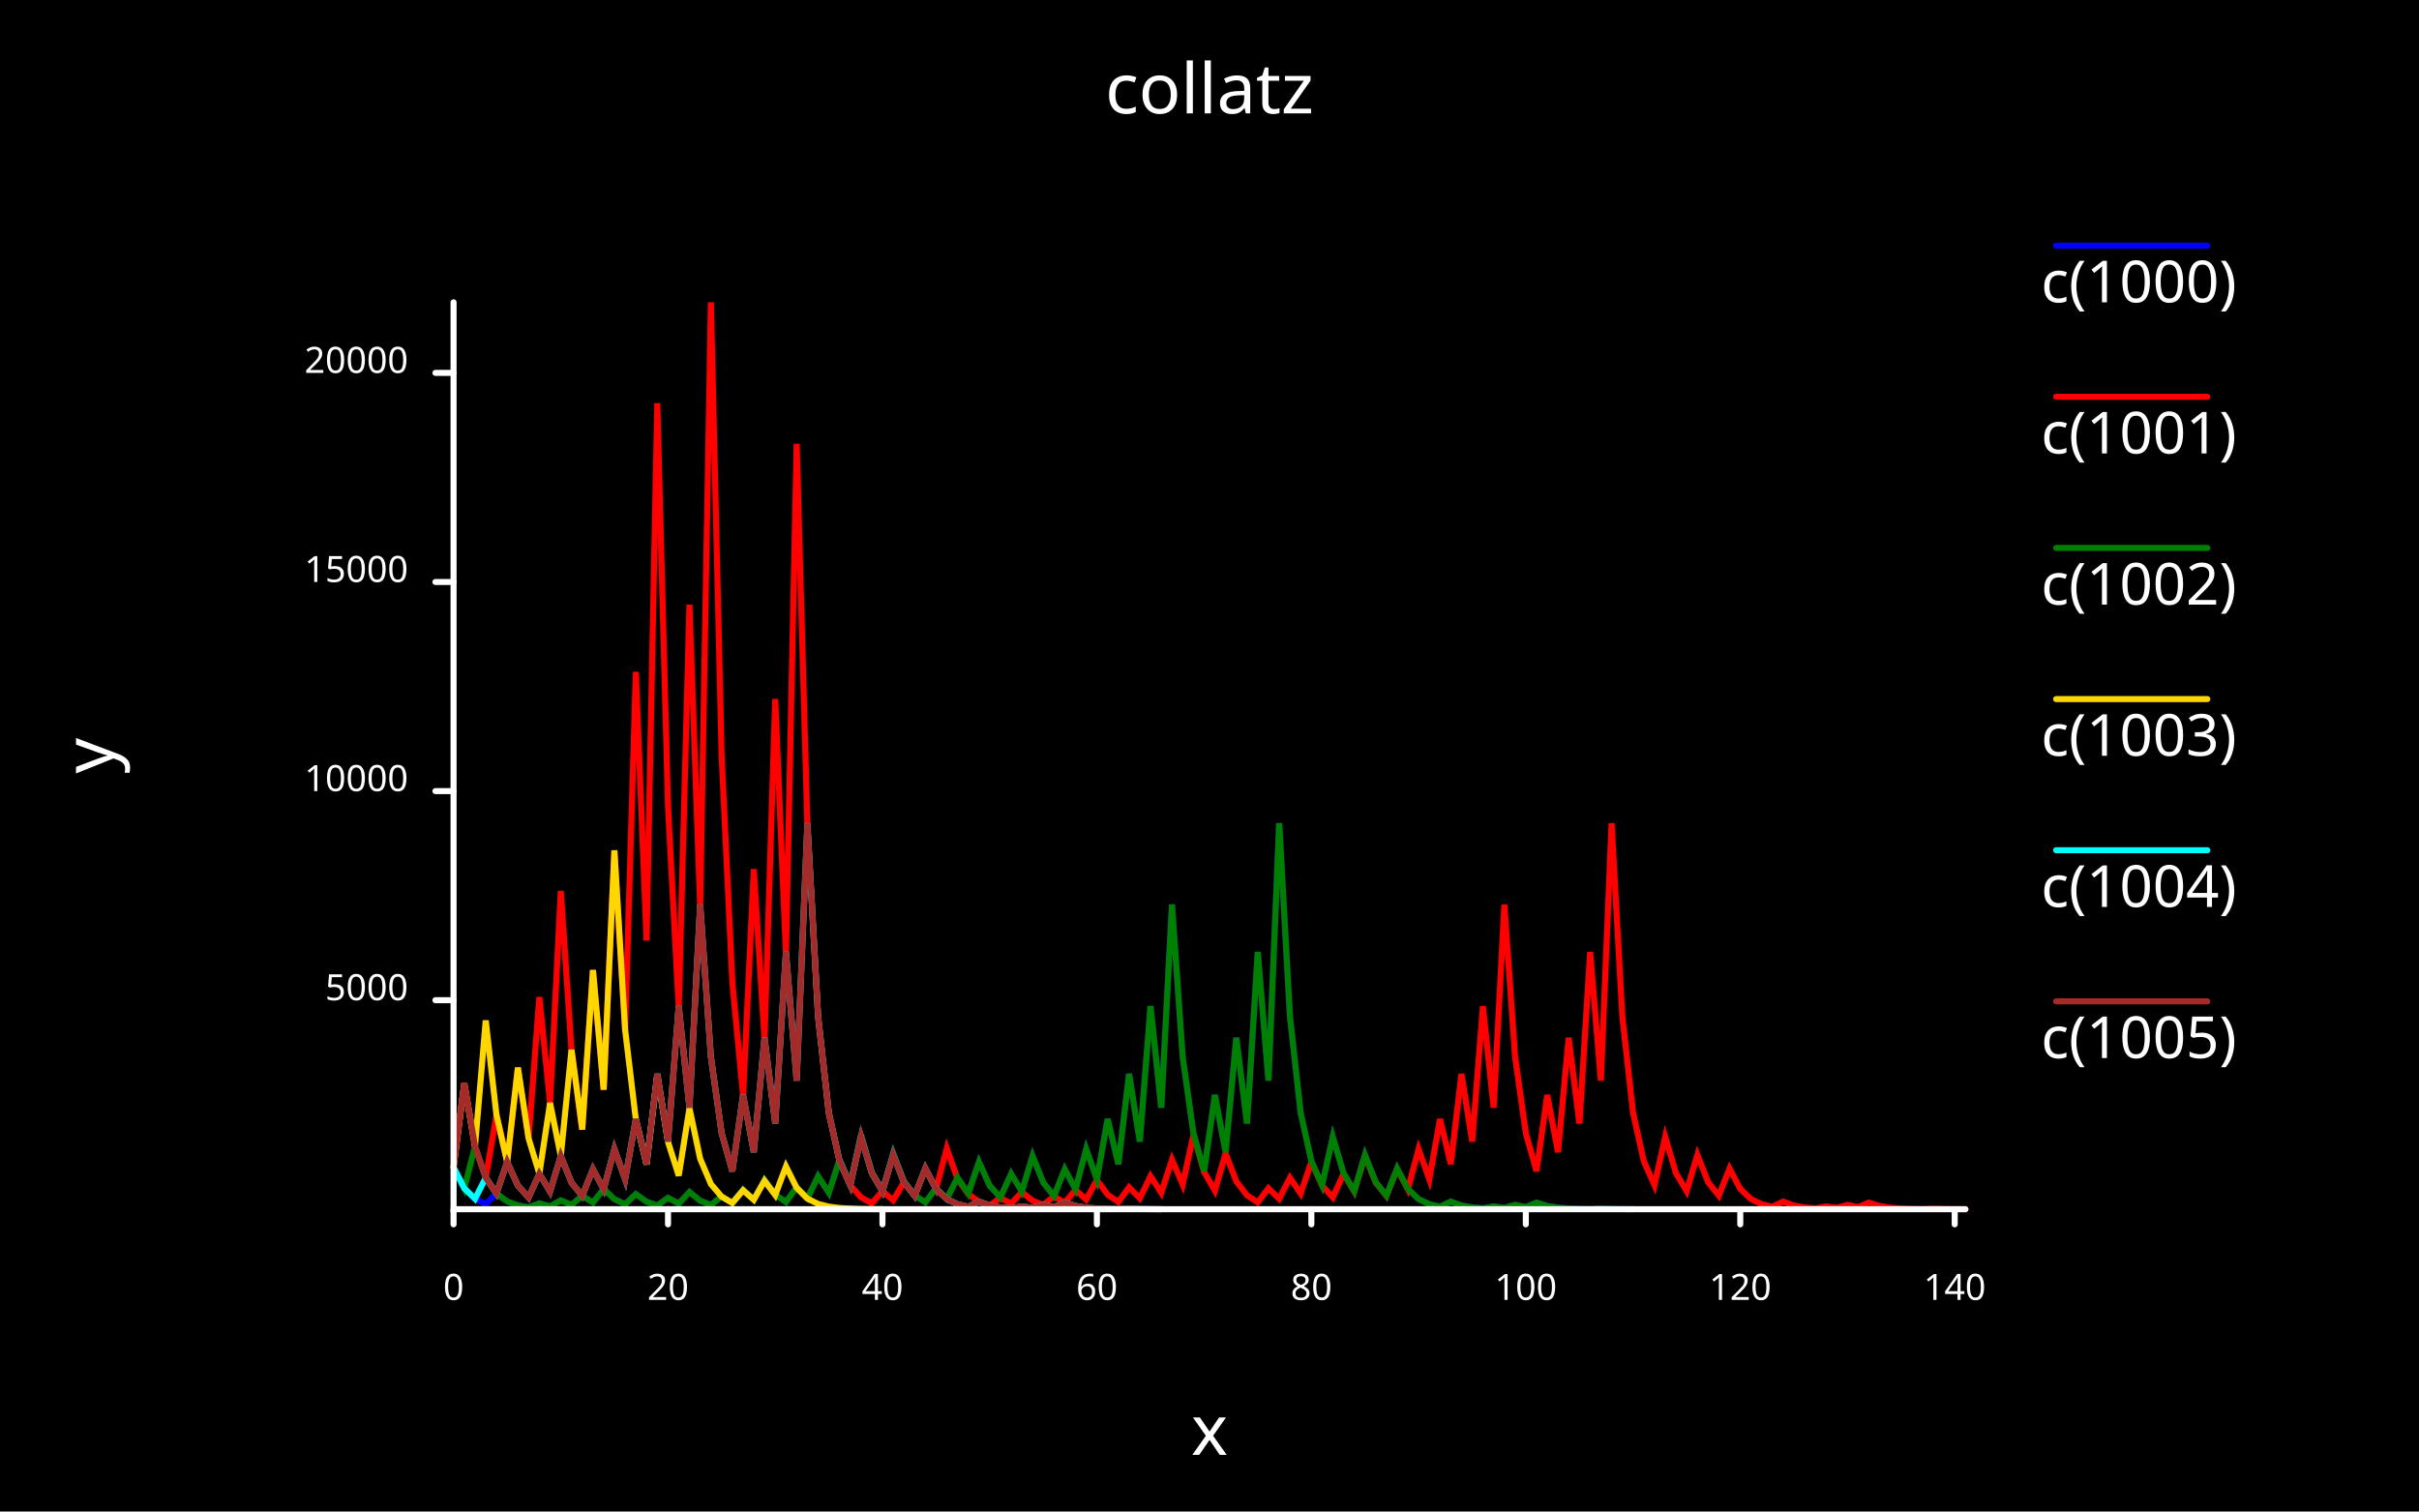
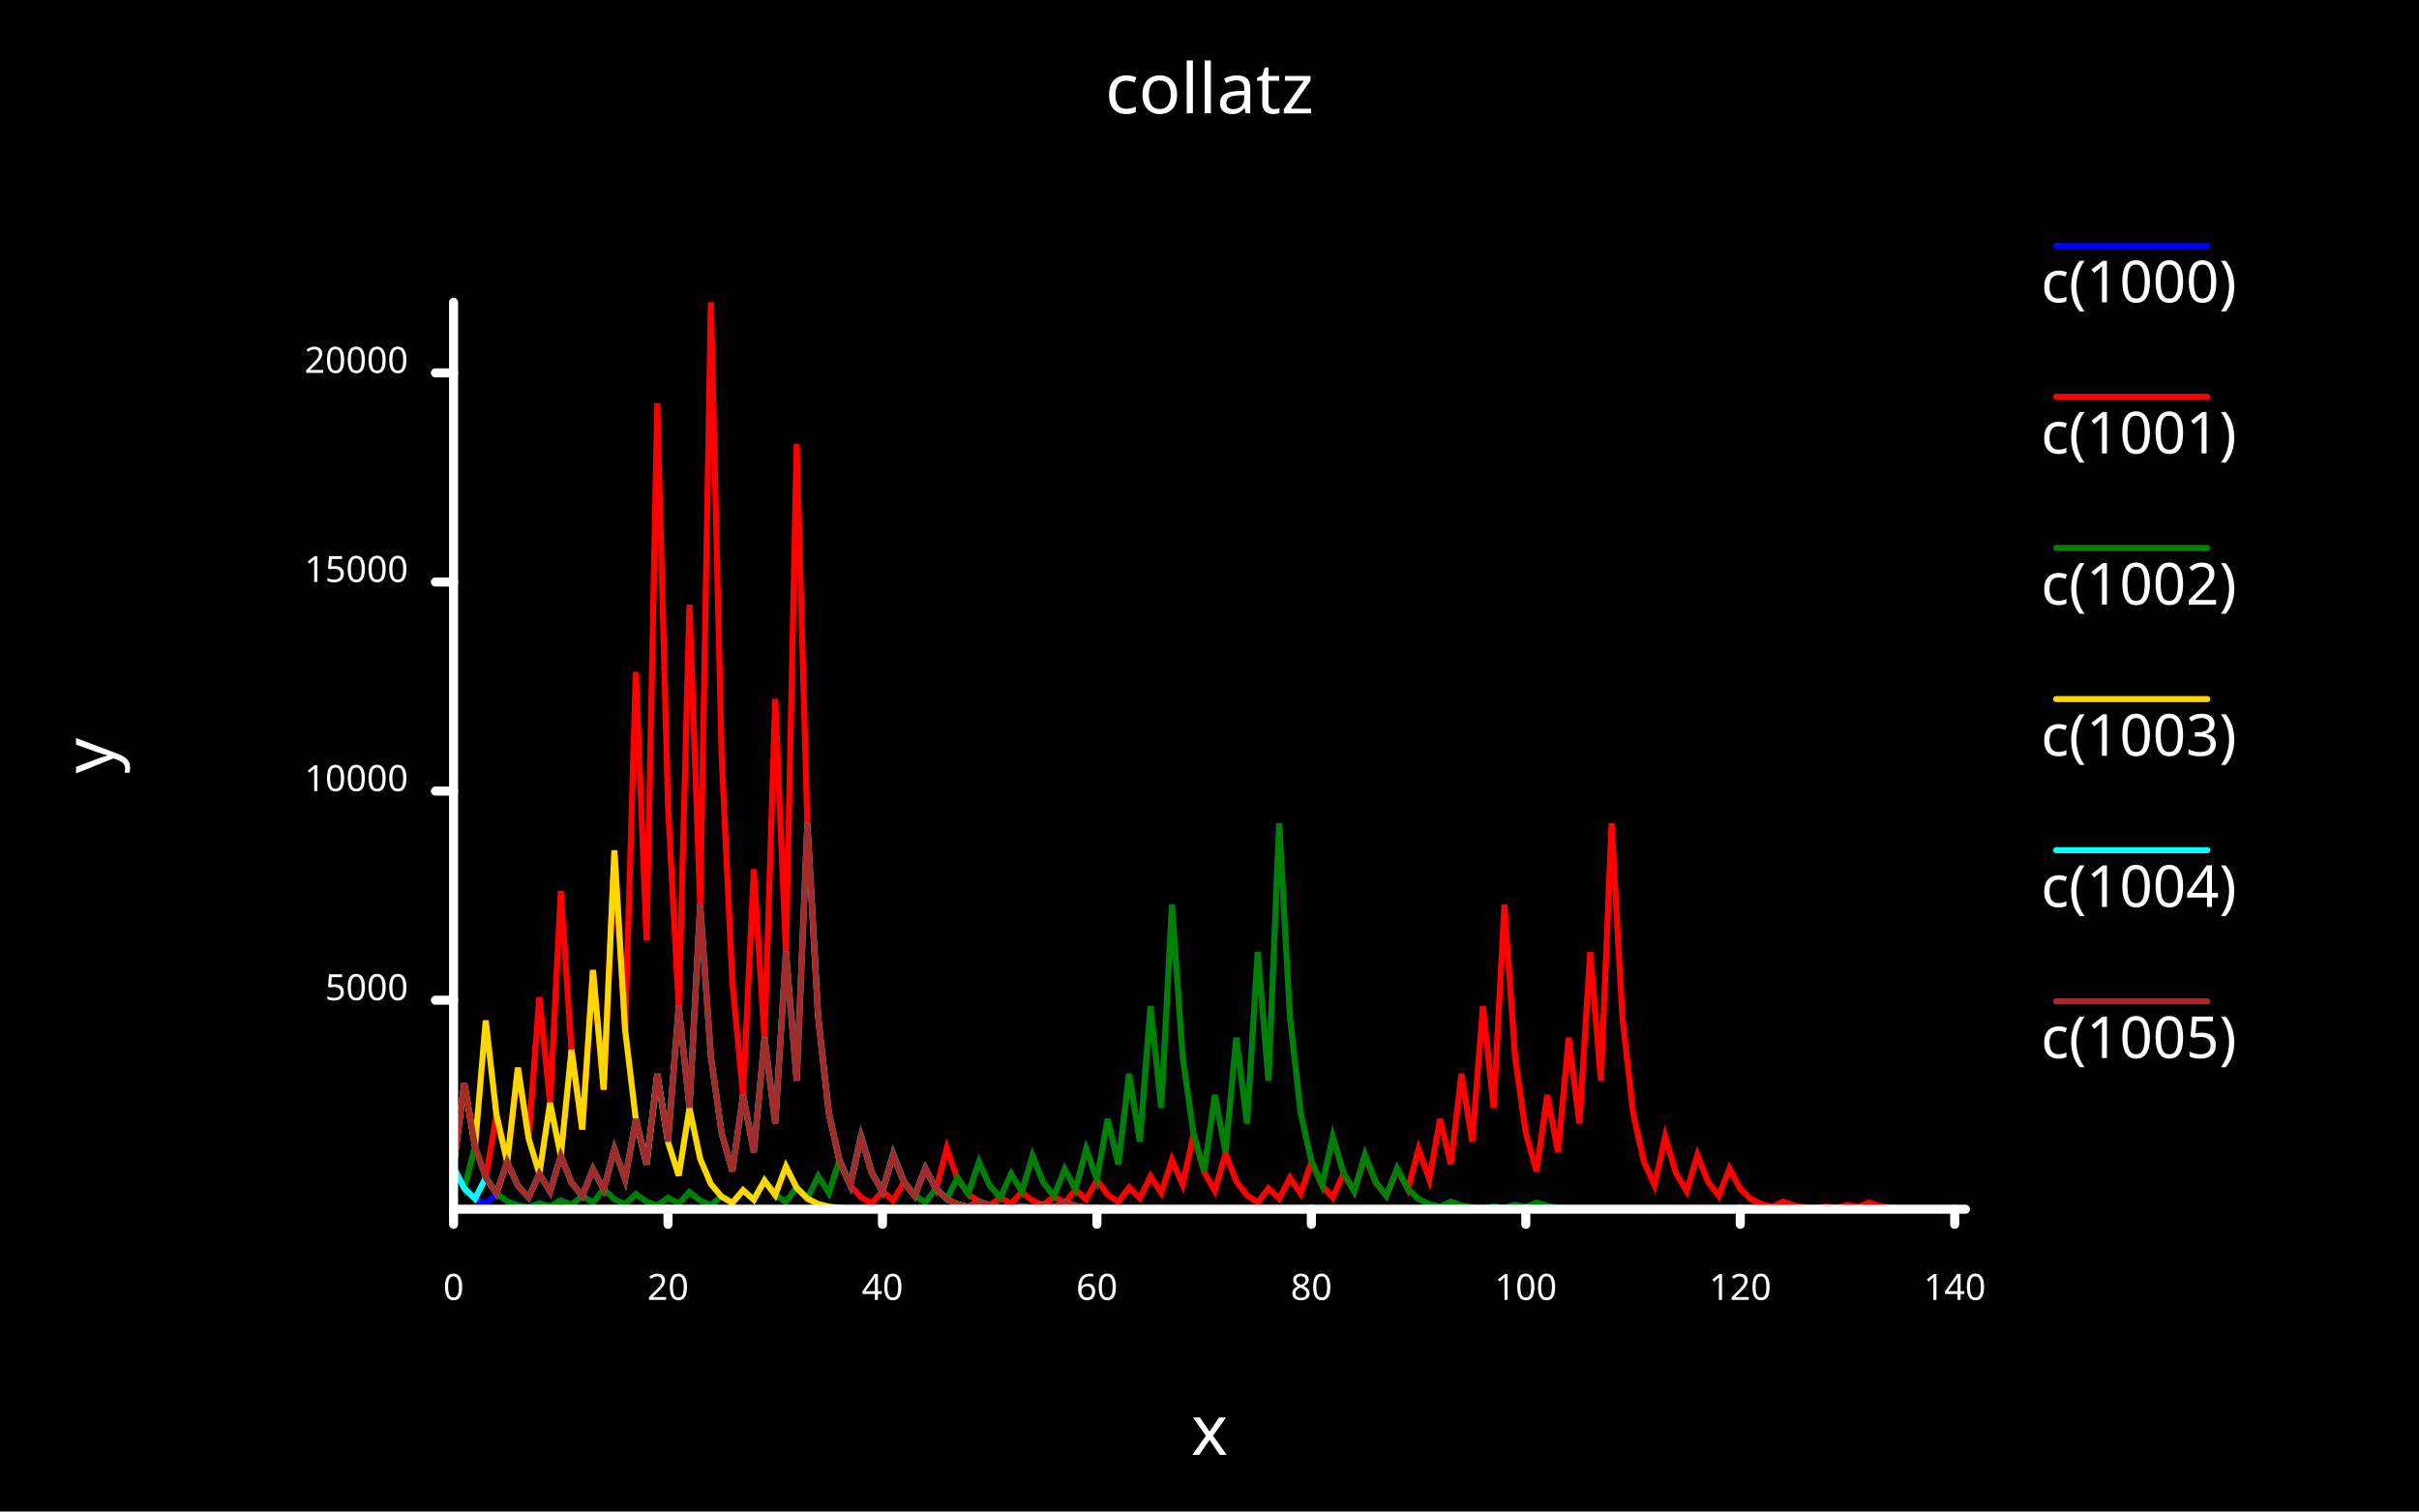
<svg xmlns="http://www.w3.org/2000/svg" width="800" class="poloto" height="500" viewBox="0 0 800 500">
-   <style>.poloto {stroke-linecap:round;font-family: sans-serif;stroke-width:2;}.scatter{stroke-width:7}.poloto_text{fill: white;}.poloto_axis_lines{stroke: white;stoke-width:3;fill:none}.poloto_background{fill: black;}.poloto0stroke{stroke:  blue;}.poloto1stroke{stroke:  red;}.poloto2stroke{stroke:  green;}.poloto3stroke{stroke:  gold;}.poloto4stroke{stroke:  aqua;}.poloto5stroke{stroke:  brown;}.poloto6stroke{stroke:  lime;}.poloto7stroke{stroke:  chocolate;}.poloto0fill{fill:blue;}.poloto1fill{fill:red;}.poloto2fill{fill:green;}.poloto3fill{fill:gold;}.poloto4fill{fill:aqua;}.poloto5fill{fill:brown;}.poloto6fill{fill:lime;}.poloto7fill{fill:chocolate;}</style>
+   <style>.poloto {
+     stroke-linecap:round;
+     font-family: sans-serif;
+     stroke-width:2;
+     }
+     .scatter{stroke-width:7}
+     .poloto_text{fill: white;}
+     .poloto_axis_lines{stroke: white;stroke-width:3;fill:none}
+     .poloto_background{fill: black;}
+     .poloto0stroke{stroke:  blue;}
+     .poloto1stroke{stroke:  red;}
+     .poloto2stroke{stroke:  green;}
+     .poloto3stroke{stroke:  gold;}
+     .poloto4stroke{stroke:  aqua;}
+     .poloto5stroke{stroke:  brown;}
+     .poloto6stroke{stroke:  lime;}
+     .poloto7stroke{stroke:  chocolate;}
+     .poloto0fill{fill:blue;}
+     .poloto1fill{fill:red;}
+     .poloto2fill{fill:green;}
+     .poloto3fill{fill:gold;}
+     .poloto4fill{fill:aqua;}
+     .poloto5fill{fill:brown;}
+     .poloto6fill{fill:lime;}
+     .poloto7fill{fill:chocolate;}</style>
  <rect class="poloto_background" fill="white" x="0" y="0" width="800" height="500" />
  <text class="poloto_text" alignment-baseline="middle" text-anchor="start" font-size="large" x="675" y="100">c(1000)</text>
  <line class="poloto0stroke" stroke="black" x1="680" x2="730" y1="81.25" y2="81.25" />
  <path class="poloto0stroke" fill="none" stroke="black" d=" M 150 386.194 L 153.546 393.111 L 157.092 396.569 L 160.638 398.298 L 164.184 394.826 L 167.73 397.427 L 171.277 398.727 L 174.823 399.377 L 178.369 398.063 L 181.915 399.045 L 185.461 397.067 L 189.007 398.547 L 192.553 395.573 L 196.099 397.8 L 199.645 393.332 L 203.191 396.68 L 206.738 398.354 L 210.284 394.992 L 213.83 397.51 L 217.376 398.769 L 220.922 396.237 L 224.468 398.132 L 228.014 394.328 L 231.56 397.178 L 235.106 398.603 L 238.652 395.739 L 242.199 397.883 L 245.745 393.581 L 249.291 396.804 L 252.837 390.344 L 256.383 395.186 L 259.929 397.607 L 263.475 392.751 L 267.021 396.389 L 270.567 389.099 L 274.113 394.563 L 277.66 383.621 L 281.206 391.824 L 284.752 375.403 L 288.298 387.716 L 291.844 393.872 L 295.39 381.546 L 298.936 390.787 L 302.482 395.407 L 306.028 397.717 L 309.574 393.083 L 313.121 396.555 L 316.667 389.597 L 320.213 394.812 L 323.759 384.368 L 327.305 392.198 L 330.851 396.113 L 334.397 388.269 L 337.943 394.148 L 341.489 382.376 L 345.035 391.202 L 348.582 395.615 L 352.128 386.775 L 355.674 393.401 L 359.22 380.135 L 362.766 390.081 L 366.312 370.174 L 369.858 385.101 L 373.404 355.234 L 376.95 377.631 L 380.496 332.823 L 384.043 366.425 L 387.589 299.207 L 391.135 349.617 L 394.681 374.822 L 398.227 387.425 L 401.773 362.206 L 405.319 381.117 L 408.865 343.281 L 412.411 371.655 L 415.957 314.894 L 419.504 357.461 L 423.05 272.314 L 426.596 336.171 L 430.142 368.099 L 433.688 384.063 L 437.234 392.046 L 440.78 376.068 L 444.326 388.048 L 447.872 394.038 L 451.418 382.044 L 454.965 391.036 L 458.511 395.532 L 462.057 386.526 L 465.603 393.277 L 469.149 396.652 L 472.695 398.34 L 476.241 399.184 L 479.787 397.482 L 483.333 398.755 L 486.879 399.391 L 490.426 399.709 L 493.972 399.059 L 497.518 399.543 L 501.064 398.561 L 504.61 399.294 L 508.156 397.814 L 511.702 398.921 L 515.248 399.474 L 518.794 399.751 L 522.34 399.889 L 525.887 399.958 L 529.433 399.806 L 532.979 399.917 L 536.525 399.972 L 540.071 400" />
  <text class="poloto_text" alignment-baseline="middle" text-anchor="start" font-size="large" x="675" y="150">c(1001)</text>
  <line class="poloto1stroke" stroke="black" x1="680" x2="730" y1="131.25" y2="131.25" />
  <path class="poloto1stroke" fill="none" stroke="black" d=" M 150 386.18 L 153.546 358.471 L 157.092 379.249 L 160.638 389.638 L 164.184 368.846 L 167.73 384.437 L 171.277 353.242 L 174.823 376.635 L 178.369 329.835 L 181.915 364.931 L 185.461 294.725 L 189.007 347.376 L 192.553 373.702 L 196.099 321.037 L 199.645 360.532 L 203.191 281.527 L 206.738 340.777 L 210.284 222.263 L 213.83 311.145 L 217.376 133.367 L 220.922 266.697 L 224.468 333.363 L 228.014 200.018 L 231.56 300.023 L 235.106 100 L 238.652 250.014 L 242.199 325.021 L 245.745 362.524 L 249.291 287.503 L 252.837 343.766 L 256.383 231.228 L 259.929 315.628 L 263.475 146.814 L 267.021 273.421 L 270.567 336.724 L 274.113 368.376 L 277.66 384.202 L 281.206 392.115 L 284.752 396.071 L 288.298 398.049 L 291.844 394.079 L 295.39 397.053 L 298.936 391.091 L 302.482 395.559 L 306.028 386.609 L 309.574 393.318 L 313.121 379.886 L 316.667 389.957 L 320.213 394.992 L 323.759 397.51 L 327.305 398.769 L 330.851 396.237 L 334.397 398.132 L 337.943 394.328 L 341.489 397.178 L 345.035 398.603 L 348.582 395.739 L 352.128 397.883 L 355.674 393.581 L 359.22 396.804 L 362.766 390.344 L 366.312 395.186 L 369.858 397.607 L 373.404 392.751 L 376.95 396.389 L 380.496 389.099 L 384.043 394.563 L 387.589 383.621 L 391.135 391.824 L 394.681 375.403 L 398.227 387.716 L 401.773 393.872 L 405.319 381.546 L 408.865 390.787 L 412.411 395.407 L 415.957 397.717 L 419.504 393.083 L 423.05 396.555 L 426.596 389.597 L 430.142 394.812 L 433.688 384.368 L 437.234 392.198 L 440.78 396.113 L 444.326 388.269 L 447.872 394.148 L 451.418 382.376 L 454.965 391.202 L 458.511 395.615 L 462.057 386.775 L 465.603 393.401 L 469.149 380.135 L 472.695 390.081 L 476.241 370.174 L 479.787 385.101 L 483.333 355.234 L 486.879 377.631 L 490.426 332.823 L 493.972 366.425 L 497.518 299.207 L 501.064 349.617 L 504.61 374.822 L 508.156 387.425 L 511.702 362.206 L 515.248 381.117 L 518.794 343.281 L 522.34 371.655 L 525.887 314.894 L 529.433 357.461 L 532.979 272.314 L 536.525 336.171 L 540.071 368.099 L 543.617 384.063 L 547.163 392.046 L 550.709 376.068 L 554.255 388.048 L 557.801 394.038 L 561.348 382.044 L 564.894 391.036 L 568.44 395.532 L 571.986 386.526 L 575.532 393.277 L 579.078 396.652 L 582.624 398.34 L 586.17 399.184 L 589.716 397.482 L 593.262 398.755 L 596.809 399.391 L 600.355 399.709 L 603.901 399.059 L 607.447 399.543 L 610.993 398.561 L 614.539 399.294 L 618.085 397.814 L 621.631 398.921 L 625.177 399.474 L 628.723 399.751 L 632.27 399.889 L 635.816 399.958 L 639.362 399.806 L 642.908 399.917 L 646.454 399.972 L 650 400" />
  <text class="poloto_text" alignment-baseline="middle" text-anchor="start" font-size="large" x="675" y="200">c(1002)</text>
  <line class="poloto2stroke" stroke="black" x1="680" x2="730" y1="181.25" y2="181.25" />
  <path class="poloto2stroke" fill="none" stroke="black" d=" M 150 386.166 L 153.546 393.097 L 157.092 379.222 L 160.638 389.625 L 164.184 394.826 L 167.73 397.427 L 171.277 398.727 L 174.823 399.377 L 178.369 398.063 L 181.915 399.045 L 185.461 397.067 L 189.007 398.547 L 192.553 395.573 L 196.099 397.8 L 199.645 393.332 L 203.191 396.68 L 206.738 398.354 L 210.284 394.992 L 213.83 397.51 L 217.376 398.769 L 220.922 396.237 L 224.468 398.132 L 228.014 394.328 L 231.56 397.178 L 235.106 398.603 L 238.652 395.739 L 242.199 397.883 L 245.745 393.581 L 249.291 396.804 L 252.837 390.344 L 256.383 395.186 L 259.929 397.607 L 263.475 392.751 L 267.021 396.389 L 270.567 389.099 L 274.113 394.563 L 277.66 383.621 L 281.206 391.824 L 284.752 375.403 L 288.298 387.716 L 291.844 393.872 L 295.39 381.546 L 298.936 390.787 L 302.482 395.407 L 306.028 397.717 L 309.574 393.083 L 313.121 396.555 L 316.667 389.597 L 320.213 394.812 L 323.759 384.368 L 327.305 392.198 L 330.851 396.113 L 334.397 388.269 L 337.943 394.148 L 341.489 382.376 L 345.035 391.202 L 348.582 395.615 L 352.128 386.775 L 355.674 393.401 L 359.22 380.135 L 362.766 390.081 L 366.312 370.174 L 369.858 385.101 L 373.404 355.234 L 376.95 377.631 L 380.496 332.823 L 384.043 366.425 L 387.589 299.207 L 391.135 349.617 L 394.681 374.822 L 398.227 387.425 L 401.773 362.206 L 405.319 381.117 L 408.865 343.281 L 412.411 371.655 L 415.957 314.894 L 419.504 357.461 L 423.05 272.314 L 426.596 336.171 L 430.142 368.099 L 433.688 384.063 L 437.234 392.046 L 440.78 376.068 L 444.326 388.048 L 447.872 394.038 L 451.418 382.044 L 454.965 391.036 L 458.511 395.532 L 462.057 386.526 L 465.603 393.277 L 469.149 396.652 L 472.695 398.34 L 476.241 399.184 L 479.787 397.482 L 483.333 398.755 L 486.879 399.391 L 490.426 399.709 L 493.972 399.059 L 497.518 399.543 L 501.064 398.561 L 504.61 399.294 L 508.156 397.814 L 511.702 398.921 L 515.248 399.474 L 518.794 399.751 L 522.34 399.889 L 525.887 399.958 L 529.433 399.806 L 532.979 399.917 L 536.525 399.972 L 540.071 400" />
  <text class="poloto_text" alignment-baseline="middle" text-anchor="start" font-size="large" x="675" y="250">c(1003)</text>
  <line class="poloto3stroke" stroke="black" x1="680" x2="730" y1="231.25" y2="231.25" />
  <path class="poloto3stroke" fill="none" stroke="black" d=" M 150 386.152 L 153.546 358.388 L 157.092 379.208 L 160.638 337.554 L 164.184 368.791 L 167.73 384.409 L 171.277 353.159 L 174.823 376.593 L 178.369 388.31 L 181.915 364.862 L 185.461 382.445 L 189.007 347.266 L 192.553 373.647 L 196.099 320.871 L 199.645 360.449 L 203.191 281.278 L 206.738 340.653 L 210.284 370.34 L 213.83 385.184 L 217.376 355.483 L 220.922 377.755 L 224.468 388.891 L 228.014 366.605 L 231.56 383.316 L 235.106 391.672 L 238.652 395.85 L 242.199 397.939 L 245.745 393.747 L 249.291 396.887 L 252.837 390.593 L 256.383 395.31 L 259.929 385.862 L 263.475 392.945 L 267.021 396.486 L 270.567 398.257 L 274.113 399.142 L 277.66 399.585 L 281.206 399.806 L 284.752 399.917 L 288.298 399.972 L 291.844 400" />
  <text class="poloto_text" alignment-baseline="middle" text-anchor="start" font-size="large" x="675" y="300">c(1004)</text>
  <line class="poloto4stroke" stroke="black" x1="680" x2="730" y1="281.25" y2="281.25" />
  <path class="poloto4stroke" fill="none" stroke="black" d=" M 150 386.139 L 153.546 393.083 L 157.092 396.555 L 160.638 389.597 L 164.184 394.812 L 167.73 384.368 L 171.277 392.198 L 174.823 396.113 L 178.369 388.269 L 181.915 394.148 L 185.461 382.376 L 189.007 391.202 L 192.553 395.615 L 196.099 386.775 L 199.645 393.401 L 203.191 380.135 L 206.738 390.081 L 210.284 370.174 L 213.83 385.101 L 217.376 355.234 L 220.922 377.631 L 224.468 332.823 L 228.014 366.425 L 231.56 299.207 L 235.106 349.617 L 238.652 374.822 L 242.199 387.425 L 245.745 362.206 L 249.291 381.117 L 252.837 343.281 L 256.383 371.655 L 259.929 314.894 L 263.475 357.461 L 267.021 272.314 L 270.567 336.171 L 274.113 368.099 L 277.66 384.063 L 281.206 392.046 L 284.752 376.068 L 288.298 388.048 L 291.844 394.038 L 295.39 382.044 L 298.936 391.036 L 302.482 395.532 L 306.028 386.526 L 309.574 393.277 L 313.121 396.652 L 316.667 398.34 L 320.213 399.184 L 323.759 397.482 L 327.305 398.755 L 330.851 399.391 L 334.397 399.709 L 337.943 399.059 L 341.489 399.543 L 345.035 398.561 L 348.582 399.294 L 352.128 397.814 L 355.674 398.921 L 359.22 399.474 L 362.766 399.751 L 366.312 399.889 L 369.858 399.958 L 373.404 399.806 L 376.95 399.917 L 380.496 399.972 L 384.043 400" />
  <text class="poloto_text" alignment-baseline="middle" text-anchor="start" font-size="large" x="675" y="350">c(1005)</text>
  <line class="poloto5stroke" stroke="black" x1="680" x2="730" y1="331.25" y2="331.25" />
  <path class="poloto5stroke" fill="none" stroke="black" d=" M 150 386.125 L 153.546 358.305 L 157.092 379.166 L 160.638 389.597 L 164.184 394.812 L 167.73 384.368 L 171.277 392.198 L 174.823 396.113 L 178.369 388.269 L 181.915 394.148 L 185.461 382.376 L 189.007 391.202 L 192.553 395.615 L 196.099 386.775 L 199.645 393.401 L 203.191 380.135 L 206.738 390.081 L 210.284 370.174 L 213.83 385.101 L 217.376 355.234 L 220.922 377.631 L 224.468 332.823 L 228.014 366.425 L 231.56 299.207 L 235.106 349.617 L 238.652 374.822 L 242.199 387.425 L 245.745 362.206 L 249.291 381.117 L 252.837 343.281 L 256.383 371.655 L 259.929 314.894 L 263.475 357.461 L 267.021 272.314 L 270.567 336.171 L 274.113 368.099 L 277.66 384.063 L 281.206 392.046 L 284.752 376.068 L 288.298 388.048 L 291.844 394.038 L 295.39 382.044 L 298.936 391.036 L 302.482 395.532 L 306.028 386.526 L 309.574 393.277 L 313.121 396.652 L 316.667 398.34 L 320.213 399.184 L 323.759 397.482 L 327.305 398.755 L 330.851 399.391 L 334.397 399.709 L 337.943 399.059 L 341.489 399.543 L 345.035 398.561 L 348.582 399.294 L 352.128 397.814 L 355.674 398.921 L 359.22 399.474 L 362.766 399.751 L 366.312 399.889 L 369.858 399.958 L 373.404 399.806 L 376.95 399.917 L 380.496 399.972 L 384.043 400" />
  <text class="poloto_text" alignment-baseline="start" text-anchor="middle" font-size="x-large" x="400" y="37.5">collatz</text>
  <text class="poloto_text" alignment-baseline="start" text-anchor="middle" font-size="x-large" x="400" y="481.25">x</text>
  <text class="poloto_text" alignment-baseline="start" text-anchor="middle" font-size="x-large" transform="rotate(-90,37.5,250)" x="37.5" y="250">y</text>
  <path stroke="black" fill="none" class="poloto_axis_lines" d=" M 150 100 L 150 400 L 650 400" />
  <line class="poloto_axis_lines" stroke="black" x1="150" x2="150" y1="400" y2="405" />
  <text class="poloto_text" alignment-baseline="start" text-anchor="middle" x="150" y="430"> 0</text>
  <line class="poloto_axis_lines" stroke="black" x1="220.922" x2="220.922" y1="400" y2="405" />
  <text class="poloto_text" alignment-baseline="start" text-anchor="middle" x="220.922" y="430"> 20</text>
  <line class="poloto_axis_lines" stroke="black" x1="291.844" x2="291.844" y1="400" y2="405" />
  <text class="poloto_text" alignment-baseline="start" text-anchor="middle" x="291.844" y="430"> 40</text>
  <line class="poloto_axis_lines" stroke="black" x1="362.766" x2="362.766" y1="400" y2="405" />
  <text class="poloto_text" alignment-baseline="start" text-anchor="middle" x="362.766" y="430"> 60</text>
  <line class="poloto_axis_lines" stroke="black" x1="433.688" x2="433.688" y1="400" y2="405" />
  <text class="poloto_text" alignment-baseline="start" text-anchor="middle" x="433.688" y="430"> 80</text>
  <line class="poloto_axis_lines" stroke="black" x1="504.61" x2="504.61" y1="400" y2="405" />
  <text class="poloto_text" alignment-baseline="start" text-anchor="middle" x="504.61" y="430"> 100</text>
  <line class="poloto_axis_lines" stroke="black" x1="575.532" x2="575.532" y1="400" y2="405" />
  <text class="poloto_text" alignment-baseline="start" text-anchor="middle" x="575.532" y="430"> 120</text>
  <line class="poloto_axis_lines" stroke="black" x1="646.454" x2="646.454" y1="400" y2="405" />
  <text class="poloto_text" alignment-baseline="start" text-anchor="middle" x="646.454" y="430"> 140</text>
  <line class="poloto_axis_lines" stroke="black" x1="150" x2="144" y1="330.859" y2="330.859" />
  <text class="poloto_text" alignment-baseline="middle" text-anchor="end" x="135" y="330.859"> 5000</text>
  <line class="poloto_axis_lines" stroke="black" x1="150" x2="144" y1="261.69" y2="261.69" />
  <text class="poloto_text" alignment-baseline="middle" text-anchor="end" x="135" y="261.69"> 10000</text>
  <line class="poloto_axis_lines" stroke="black" x1="150" x2="144" y1="192.521" y2="192.521" />
  <text class="poloto_text" alignment-baseline="middle" text-anchor="end" x="135" y="192.521"> 15000</text>
  <line class="poloto_axis_lines" stroke="black" x1="150" x2="144" y1="123.351" y2="123.351" />
  <text class="poloto_text" alignment-baseline="middle" text-anchor="end" x="135" y="123.351"> 20000</text>
</svg>
